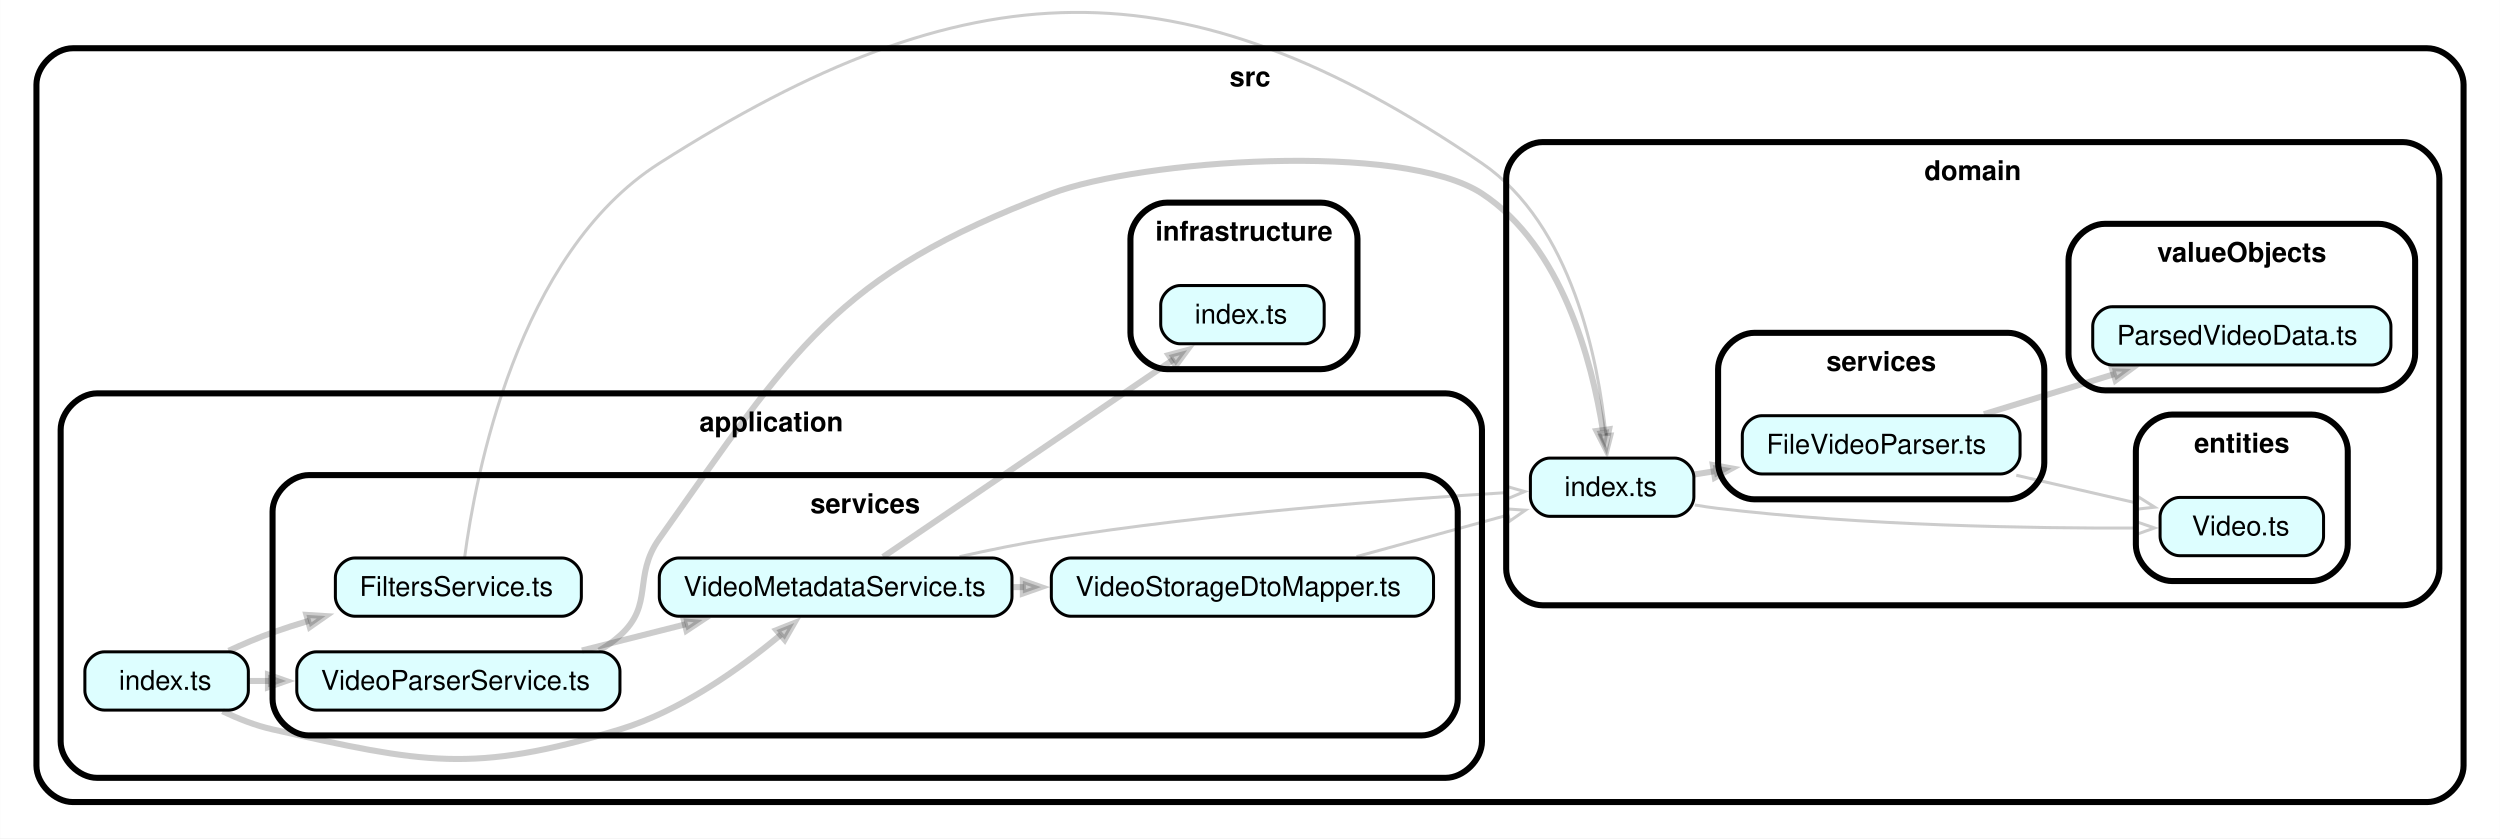
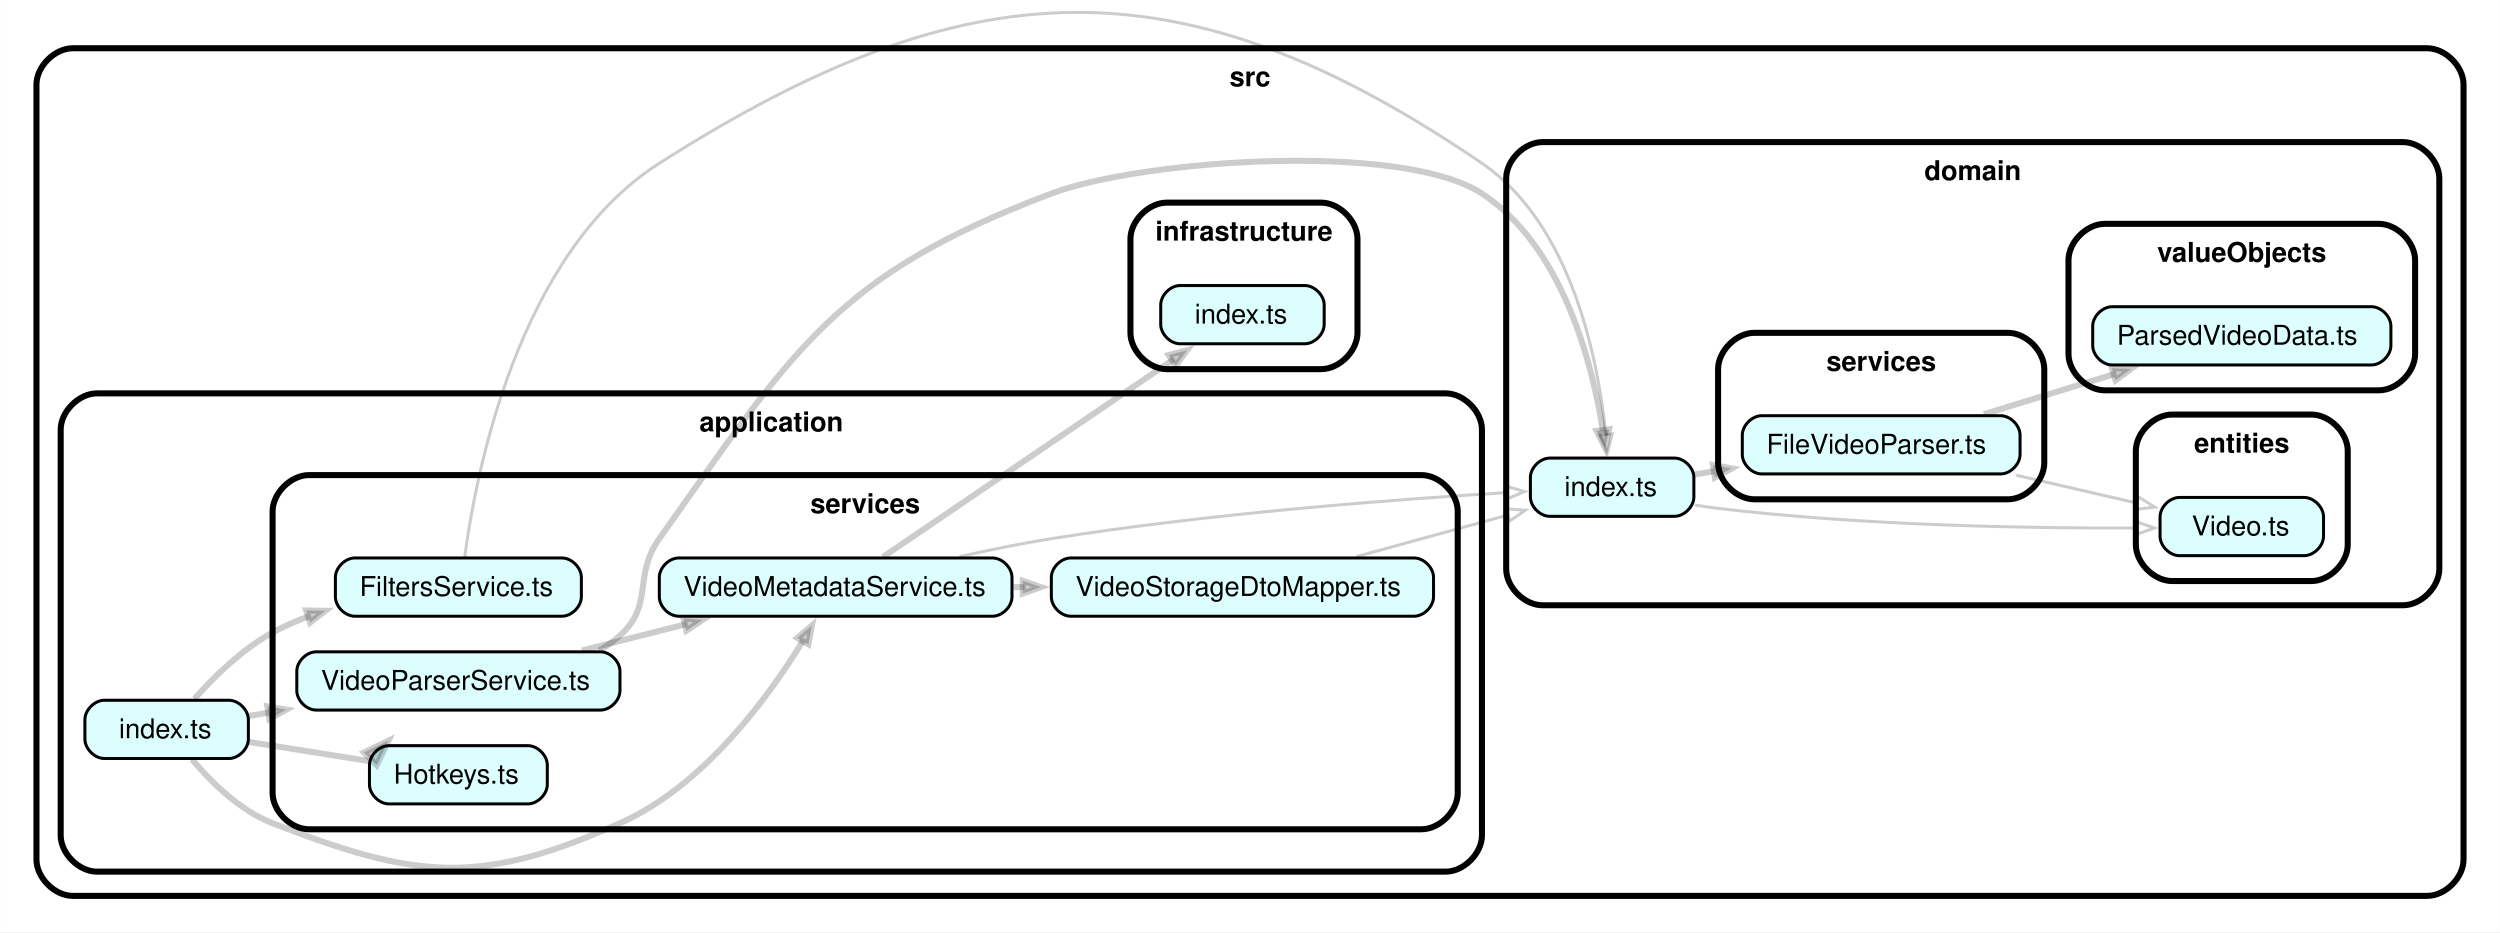
- <svg xmlns="http://www.w3.org/2000/svg" xmlns:xlink="http://www.w3.org/1999/xlink" width="826pt" height="277pt" viewBox="0.00 0.00 825.75 276.94">
-   <g id="graph0" class="graph" transform="scale(1 1) rotate(0) translate(4 272.94)">
-     <polygon fill="white" stroke="none" points="-4,4 -4,-272.94 821.75,-272.94 821.75,4 -4,4" />
+ <svg xmlns="http://www.w3.org/2000/svg" xmlns:xlink="http://www.w3.org/1999/xlink" width="826pt" height="308pt" viewBox="0.00 0.00 825.75 307.94">
+   <g id="graph0" class="graph" transform="scale(1 1) rotate(0) translate(4 303.94)">
+     <polygon fill="white" stroke="none" points="-4,4 -4,-303.94 821.75,-303.94 821.75,4 -4,4" />
    <g id="clust1" class="cluster">
-       <path fill="#ffffff" stroke="black" stroke-width="2" d="M20,-8C20,-8 797.75,-8 797.75,-8 803.75,-8 809.75,-14 809.75,-20 809.75,-20 809.75,-245 809.75,-245 809.75,-251 803.75,-257 797.75,-257 797.75,-257 20,-257 20,-257 14,-257 8,-251 8,-245 8,-245 8,-20 8,-20 8,-14 14,-8 20,-8" />
-       <text text-anchor="middle" x="408.88" y="-244.45" font-family="Helvetica,sans-Serif" font-weight="bold" font-size="9.00">src</text>
+       <path fill="#ffffff" stroke="black" stroke-width="2" d="M20,-8C20,-8 797.75,-8 797.75,-8 803.75,-8 809.75,-14 809.75,-20 809.75,-20 809.75,-276 809.75,-276 809.75,-282 803.75,-288 797.75,-288 797.75,-288 20,-288 20,-288 14,-288 8,-282 8,-276 8,-276 8,-20 8,-20 8,-14 14,-8 20,-8" />
+       <text text-anchor="middle" x="408.88" y="-275.45" font-family="Helvetica,sans-Serif" font-weight="bold" font-size="9.00">src</text>
    </g>
    <g id="clust2" class="cluster">
-       <path fill="#ffffff" stroke="black" stroke-width="2" d="M28,-16C28,-16 473.5,-16 473.5,-16 479.5,-16 485.5,-22 485.5,-28 485.5,-28 485.5,-131 485.5,-131 485.5,-137 479.5,-143 473.5,-143 473.5,-143 28,-143 28,-143 22,-143 16,-137 16,-131 16,-131 16,-28 16,-28 16,-22 22,-16 28,-16" />
-       <text text-anchor="middle" x="250.75" y="-130.45" font-family="Helvetica,sans-Serif" font-weight="bold" font-size="9.00">application</text>
+       <path fill="#ffffff" stroke="black" stroke-width="2" d="M28,-16C28,-16 473.5,-16 473.5,-16 479.5,-16 485.5,-22 485.5,-28 485.5,-28 485.5,-162 485.5,-162 485.5,-168 479.5,-174 473.5,-174 473.5,-174 28,-174 28,-174 22,-174 16,-168 16,-162 16,-162 16,-28 16,-28 16,-22 22,-16 28,-16" />
+       <text text-anchor="middle" x="250.75" y="-161.45" font-family="Helvetica,sans-Serif" font-weight="bold" font-size="9.00">application</text>
    </g>
    <g id="clust3" class="cluster">
-       <path fill="#ffffff" stroke="black" stroke-width="2" d="M98,-30C98,-30 465.5,-30 465.5,-30 471.5,-30 477.5,-36 477.5,-42 477.5,-42 477.5,-104 477.5,-104 477.5,-110 471.5,-116 465.5,-116 465.5,-116 98,-116 98,-116 92,-116 86,-110 86,-104 86,-104 86,-42 86,-42 86,-36 92,-30 98,-30" />
-       <text text-anchor="middle" x="281.75" y="-103.45" font-family="Helvetica,sans-Serif" font-weight="bold" font-size="9.00">services</text>
+       <path fill="#ffffff" stroke="black" stroke-width="2" d="M98,-30C98,-30 465.5,-30 465.5,-30 471.5,-30 477.5,-36 477.5,-42 477.5,-42 477.5,-135 477.5,-135 477.5,-141 471.5,-147 465.5,-147 465.5,-147 98,-147 98,-147 92,-147 86,-141 86,-135 86,-135 86,-42 86,-42 86,-36 92,-30 98,-30" />
+       <text text-anchor="middle" x="281.75" y="-134.45" font-family="Helvetica,sans-Serif" font-weight="bold" font-size="9.00">services</text>
    </g>
    <g id="clust4" class="cluster">
-       <path fill="#ffffff" stroke="black" stroke-width="2" d="M505.5,-73C505.5,-73 789.75,-73 789.75,-73 795.75,-73 801.75,-79 801.75,-85 801.75,-85 801.75,-214 801.75,-214 801.75,-220 795.75,-226 789.75,-226 789.75,-226 505.5,-226 505.5,-226 499.5,-226 493.5,-220 493.5,-214 493.5,-214 493.5,-85 493.5,-85 493.5,-79 499.5,-73 505.5,-73" />
-       <text text-anchor="middle" x="647.62" y="-213.45" font-family="Helvetica,sans-Serif" font-weight="bold" font-size="9.00">domain</text>
+       <path fill="#ffffff" stroke="black" stroke-width="2" d="M505.5,-104C505.5,-104 789.75,-104 789.75,-104 795.75,-104 801.75,-110 801.75,-116 801.75,-116 801.75,-245 801.75,-245 801.75,-251 795.75,-257 789.75,-257 789.75,-257 505.5,-257 505.5,-257 499.5,-257 493.5,-251 493.5,-245 493.5,-245 493.5,-116 493.5,-116 493.5,-110 499.5,-104 505.5,-104" />
+       <text text-anchor="middle" x="647.62" y="-244.45" font-family="Helvetica,sans-Serif" font-weight="bold" font-size="9.00">domain</text>
    </g>
    <g id="clust5" class="cluster">
-       <path fill="#ffffff" stroke="black" stroke-width="2" d="M713.5,-81C713.5,-81 759.5,-81 759.5,-81 765.5,-81 771.5,-87 771.5,-93 771.5,-93 771.5,-124 771.5,-124 771.5,-130 765.5,-136 759.5,-136 759.5,-136 713.5,-136 713.5,-136 707.5,-136 701.5,-130 701.5,-124 701.5,-124 701.5,-93 701.5,-93 701.5,-87 707.5,-81 713.5,-81" />
-       <text text-anchor="middle" x="736.5" y="-123.45" font-family="Helvetica,sans-Serif" font-weight="bold" font-size="9.00">entities</text>
+       <path fill="#ffffff" stroke="black" stroke-width="2" d="M713.5,-112C713.5,-112 759.5,-112 759.5,-112 765.5,-112 771.5,-118 771.5,-124 771.5,-124 771.5,-155 771.5,-155 771.5,-161 765.5,-167 759.5,-167 759.5,-167 713.5,-167 713.5,-167 707.5,-167 701.5,-161 701.5,-155 701.5,-155 701.5,-124 701.5,-124 701.5,-118 707.5,-112 713.5,-112" />
+       <text text-anchor="middle" x="736.5" y="-154.45" font-family="Helvetica,sans-Serif" font-weight="bold" font-size="9.00">entities</text>
    </g>
    <g id="clust6" class="cluster">
-       <path fill="#ffffff" stroke="black" stroke-width="2" d="M575.5,-108C575.5,-108 659.25,-108 659.25,-108 665.25,-108 671.25,-114 671.25,-120 671.25,-120 671.25,-151 671.25,-151 671.25,-157 665.25,-163 659.25,-163 659.25,-163 575.5,-163 575.5,-163 569.5,-163 563.5,-157 563.5,-151 563.5,-151 563.5,-120 563.5,-120 563.5,-114 569.5,-108 575.5,-108" />
-       <text text-anchor="middle" x="617.38" y="-150.45" font-family="Helvetica,sans-Serif" font-weight="bold" font-size="9.00">services</text>
+       <path fill="#ffffff" stroke="black" stroke-width="2" d="M575.5,-139C575.5,-139 659.25,-139 659.25,-139 665.25,-139 671.25,-145 671.25,-151 671.25,-151 671.25,-182 671.25,-182 671.25,-188 665.25,-194 659.25,-194 659.25,-194 575.5,-194 575.5,-194 569.5,-194 563.5,-188 563.5,-182 563.5,-182 563.5,-151 563.5,-151 563.5,-145 569.5,-139 575.5,-139" />
+       <text text-anchor="middle" x="617.38" y="-181.45" font-family="Helvetica,sans-Serif" font-weight="bold" font-size="9.00">services</text>
    </g>
    <g id="clust7" class="cluster">
-       <path fill="#ffffff" stroke="black" stroke-width="2" d="M691.25,-144C691.25,-144 781.75,-144 781.75,-144 787.75,-144 793.75,-150 793.75,-156 793.75,-156 793.75,-187 793.75,-187 793.75,-193 787.75,-199 781.75,-199 781.75,-199 691.25,-199 691.25,-199 685.25,-199 679.25,-193 679.25,-187 679.25,-187 679.25,-156 679.25,-156 679.25,-150 685.25,-144 691.25,-144" />
-       <text text-anchor="middle" x="736.5" y="-186.45" font-family="Helvetica,sans-Serif" font-weight="bold" font-size="9.00">valueObjects</text>
+       <path fill="#ffffff" stroke="black" stroke-width="2" d="M691.25,-175C691.25,-175 781.75,-175 781.75,-175 787.75,-175 793.75,-181 793.75,-187 793.75,-187 793.75,-218 793.75,-218 793.75,-224 787.75,-230 781.75,-230 781.75,-230 691.25,-230 691.25,-230 685.25,-230 679.25,-224 679.25,-218 679.25,-218 679.25,-187 679.25,-187 679.25,-181 685.25,-175 691.25,-175" />
+       <text text-anchor="middle" x="736.5" y="-217.45" font-family="Helvetica,sans-Serif" font-weight="bold" font-size="9.00">valueObjects</text>
    </g>
    <g id="clust8" class="cluster">
-       <path fill="#ffffff" stroke="black" stroke-width="2" d="M381.38,-151C381.38,-151 432.38,-151 432.38,-151 438.38,-151 444.38,-157 444.38,-163 444.38,-163 444.38,-194 444.38,-194 444.38,-200 438.38,-206 432.38,-206 432.38,-206 381.38,-206 381.38,-206 375.38,-206 369.38,-200 369.38,-194 369.38,-194 369.38,-163 369.38,-163 369.38,-157 375.38,-151 381.38,-151" />
-       <text text-anchor="middle" x="406.88" y="-193.45" font-family="Helvetica,sans-Serif" font-weight="bold" font-size="9.00">infrastructure</text>
+       <path fill="#ffffff" stroke="black" stroke-width="2" d="M381.38,-182C381.38,-182 432.38,-182 432.38,-182 438.38,-182 444.38,-188 444.38,-194 444.38,-194 444.38,-225 444.38,-225 444.38,-231 438.38,-237 432.38,-237 432.38,-237 381.38,-237 381.38,-237 375.38,-237 369.38,-231 369.38,-225 369.38,-225 369.38,-194 369.38,-194 369.38,-188 375.38,-182 381.38,-182" />
+       <text text-anchor="middle" x="406.88" y="-224.45" font-family="Helvetica,sans-Serif" font-weight="bold" font-size="9.00">infrastructure</text>
    </g>
    <g id="node1" class="node">
      <g id="a_node1">
        <a xlink:href="src/application/index.ts" xlink:title="index.ts">
-           <path fill="#ddfeff" stroke="black" d="M71.58,-57.62C71.58,-57.62 30.42,-57.62 30.42,-57.62 27.21,-57.62 24,-54.42 24,-51.21 24,-51.21 24,-44.79 24,-44.79 24,-41.58 27.21,-38.38 30.42,-38.38 30.42,-38.38 71.58,-38.38 71.58,-38.38 74.79,-38.38 78,-41.58 78,-44.79 78,-44.79 78,-51.21 78,-51.21 78,-54.42 74.79,-57.62 71.58,-57.62" />
-           <text text-anchor="start" x="35.25" y="-45.08" font-family="Helvetica,sans-Serif" font-size="9.00">index.ts</text>
+           <path fill="#ddfeff" stroke="black" d="M71.58,-72.62C71.58,-72.62 30.42,-72.62 30.42,-72.62 27.21,-72.62 24,-69.42 24,-66.21 24,-66.21 24,-59.79 24,-59.79 24,-56.58 27.21,-53.38 30.42,-53.38 30.42,-53.38 71.58,-53.38 71.58,-53.38 74.79,-53.38 78,-56.58 78,-59.79 78,-59.79 78,-66.21 78,-66.21 78,-69.42 74.79,-72.62 71.58,-72.62" />
+           <text text-anchor="start" x="35.25" y="-60.08" font-family="Helvetica,sans-Serif" font-size="9.00">index.ts</text>
        </a>
      </g>
    </g>
    <g id="node2" class="node">
      <g id="a_node2">
        <a xlink:href="src/application/services/FiltersService.ts" xlink:title="FiltersService.ts">
-           <path fill="#ddfeff" stroke="black" d="M181.58,-88.62C181.58,-88.62 113.17,-88.62 113.17,-88.62 109.96,-88.62 106.75,-85.42 106.75,-82.21 106.75,-82.21 106.75,-75.79 106.75,-75.79 106.75,-72.58 109.96,-69.38 113.17,-69.38 113.17,-69.38 181.58,-69.38 181.58,-69.38 184.79,-69.38 188,-72.58 188,-75.79 188,-75.79 188,-82.21 188,-82.21 188,-85.42 184.79,-88.62 181.58,-88.62" />
-           <text text-anchor="start" x="114.75" y="-76.08" font-family="Helvetica,sans-Serif" font-size="9.00">FiltersService.ts</text>
+           <path fill="#ddfeff" stroke="black" d="M181.58,-119.62C181.58,-119.62 113.17,-119.62 113.17,-119.62 109.96,-119.62 106.75,-116.42 106.75,-113.21 106.75,-113.21 106.75,-106.79 106.75,-106.79 106.75,-103.58 109.96,-100.38 113.17,-100.38 113.17,-100.38 181.58,-100.38 181.58,-100.38 184.79,-100.38 188,-103.58 188,-106.79 188,-106.79 188,-113.21 188,-113.21 188,-116.42 184.79,-119.62 181.58,-119.62" />
+           <text text-anchor="start" x="114.75" y="-107.08" font-family="Helvetica,sans-Serif" font-size="9.00">FiltersService.ts</text>
        </a>
      </g>
    </g>
    <g id="edge1" class="edge">
-       <path fill="none" stroke="#000000" stroke-width="2" stroke-opacity="0.2" d="M71.5,-57.98C76.18,-60.14 81.21,-62.29 86,-64 89.87,-65.38 93.92,-66.67 98.01,-67.89" />
-       <polygon fill="#000000" fill-opacity="0.2" stroke="#000000" stroke-width="2" stroke-opacity="0.2" points="97.17,-69.83 103.51,-69.43 98.3,-65.79 97.17,-69.83" />
+       <path fill="none" stroke="#000000" stroke-width="2" stroke-opacity="0.2" d="M60.21,-73.11C66.54,-80.25 75.89,-89.49 86,-95 89.72,-97.03 93.71,-98.78 97.81,-100.31" />
+       <polygon fill="#000000" fill-opacity="0.2" stroke="#000000" stroke-width="2" stroke-opacity="0.2" points="97.08,-102.28 103.44,-102.17 98.4,-98.29 97.08,-102.28" />
    </g>
    <g id="node3" class="node">
      <g id="a_node3">
-         <a xlink:href="src/application/services/VideoMetadataService.ts" xlink:title="VideoMetadataService.ts">
-           <path fill="#ddfeff" stroke="black" d="M323.83,-88.62C323.83,-88.62 220.17,-88.62 220.17,-88.62 216.96,-88.62 213.75,-85.42 213.75,-82.21 213.75,-82.21 213.75,-75.79 213.75,-75.79 213.75,-72.58 216.96,-69.38 220.17,-69.38 220.17,-69.38 323.83,-69.38 323.83,-69.38 327.04,-69.38 330.25,-72.58 330.25,-75.79 330.25,-75.79 330.25,-82.21 330.25,-82.21 330.25,-85.42 327.04,-88.62 323.83,-88.62" />
-           <text text-anchor="start" x="221.75" y="-76.08" font-family="Helvetica,sans-Serif" font-size="9.00">VideoMetadataService.ts</text>
+         <a xlink:href="src/application/services/Hotkeys.ts" xlink:title="Hotkeys.ts">
+           <path fill="#ddfeff" stroke="black" d="M170.33,-57.62C170.33,-57.62 124.42,-57.62 124.42,-57.62 121.21,-57.62 118,-54.42 118,-51.21 118,-51.21 118,-44.79 118,-44.79 118,-41.58 121.21,-38.38 124.42,-38.38 124.42,-38.38 170.33,-38.38 170.33,-38.38 173.54,-38.38 176.75,-41.58 176.75,-44.79 176.75,-44.79 176.75,-51.21 176.75,-51.21 176.75,-54.42 173.54,-57.62 170.33,-57.62" />
+           <text text-anchor="start" x="126" y="-45.08" font-family="Helvetica,sans-Serif" font-size="9.00">Hotkeys.ts</text>
        </a>
      </g>
    </g>
    <g id="edge2" class="edge">
-       <path fill="none" stroke="#000000" stroke-width="2" stroke-opacity="0.2" d="M69.47,-37.99C74.63,-35.53 80.4,-33.25 86,-32 135.77,-20.87 151.95,-17.18 200.75,-32 220.89,-38.12 240.52,-52.13 253.88,-63.28" />
-       <polygon fill="#000000" fill-opacity="0.2" stroke="#000000" stroke-width="2" stroke-opacity="0.2" points="252.42,-64.79 258.33,-67.13 255.17,-61.61 252.42,-64.79" />
+       <path fill="none" stroke="#000000" stroke-width="2" stroke-opacity="0.2" d="M78.29,-58.82C90.51,-56.88 105.07,-54.57 117.58,-52.58" />
+       <polygon fill="#000000" fill-opacity="0.2" stroke="#000000" stroke-width="2" stroke-opacity="0.2" points="120.39,-51.18 124.29,-59.28 116.19,-55.38 120.39,-51.18" />
    </g>
    <g id="node4" class="node">
      <g id="a_node4">
-         <a xlink:href="src/application/services/VideoParserService.ts" xlink:title="VideoParserService.ts">
-           <path fill="#ddfeff" stroke="black" d="M194.33,-57.62C194.33,-57.62 100.42,-57.62 100.42,-57.62 97.21,-57.62 94,-54.42 94,-51.21 94,-51.21 94,-44.79 94,-44.79 94,-41.58 97.21,-38.38 100.42,-38.38 100.42,-38.38 194.33,-38.38 194.33,-38.38 197.54,-38.38 200.75,-41.58 200.75,-44.79 200.75,-44.79 200.75,-51.21 200.75,-51.21 200.75,-54.42 197.54,-57.62 194.33,-57.62" />
-           <text text-anchor="start" x="102" y="-45.08" font-family="Helvetica,sans-Serif" font-size="9.00">VideoParserService.ts</text>
+         <a xlink:href="src/application/services/VideoMetadataService.ts" xlink:title="VideoMetadataService.ts">
+           <path fill="#ddfeff" stroke="black" d="M323.83,-119.62C323.83,-119.62 220.17,-119.62 220.17,-119.62 216.96,-119.62 213.75,-116.42 213.75,-113.21 213.75,-113.21 213.75,-106.79 213.75,-106.79 213.75,-103.58 216.96,-100.38 220.17,-100.38 220.17,-100.38 323.83,-100.38 323.83,-100.38 327.04,-100.38 330.25,-103.58 330.25,-106.79 330.25,-106.79 330.25,-113.21 330.25,-113.21 330.25,-116.42 327.04,-119.62 323.83,-119.62" />
+           <text text-anchor="start" x="221.75" y="-107.08" font-family="Helvetica,sans-Serif" font-size="9.00">VideoMetadataService.ts</text>
        </a>
      </g>
    </g>
    <g id="edge3" class="edge">
-       <path fill="none" stroke="#000000" stroke-width="2" stroke-opacity="0.2" d="M78.29,-48C80.39,-48 82.56,-48 84.77,-48" />
-       <polygon fill="#000000" fill-opacity="0.2" stroke="#000000" stroke-width="2" stroke-opacity="0.2" points="84.48,-50.1 90.48,-48 84.48,-45.9 84.48,-50.1" />
+       <path fill="none" stroke="#000000" stroke-width="2" stroke-opacity="0.2" d="M59.41,-53.08C65.6,-45.7 75.13,-36.21 86,-32 133.56,-13.57 154.16,-11.26 200.75,-32 228.31,-44.27 249.59,-73.27 261.2,-92.25" />
+       <polygon fill="#000000" fill-opacity="0.2" stroke="#000000" stroke-width="2" stroke-opacity="0.2" points="259.33,-93.21 264.18,-97.32 262.95,-91.08 259.33,-93.21" />
    </g>
    <g id="node5" class="node">
      <g id="a_node5">
-         <a xlink:href="src/domain/index.ts" xlink:title="index.ts">
-           <path fill="#ddfeff" stroke="black" d="M549.08,-121.62C549.08,-121.62 507.92,-121.62 507.92,-121.62 504.71,-121.62 501.5,-118.42 501.5,-115.21 501.5,-115.21 501.5,-108.79 501.5,-108.79 501.5,-105.58 504.71,-102.38 507.92,-102.38 507.92,-102.38 549.08,-102.38 549.08,-102.38 552.29,-102.38 555.5,-105.58 555.5,-108.79 555.5,-108.79 555.5,-115.21 555.5,-115.21 555.5,-118.42 552.29,-121.62 549.08,-121.62" />
-           <text text-anchor="start" x="512.75" y="-109.08" font-family="Helvetica,sans-Serif" font-size="9.00">index.ts</text>
+         <a xlink:href="src/application/services/VideoParserService.ts" xlink:title="VideoParserService.ts">
+           <path fill="#ddfeff" stroke="black" d="M194.33,-88.62C194.33,-88.62 100.42,-88.62 100.42,-88.62 97.21,-88.62 94,-85.42 94,-82.21 94,-82.21 94,-75.79 94,-75.79 94,-72.58 97.21,-69.38 100.42,-69.38 100.42,-69.38 194.33,-69.38 194.33,-69.38 197.54,-69.38 200.75,-72.58 200.75,-75.79 200.75,-75.79 200.75,-82.21 200.75,-82.21 200.75,-85.42 197.54,-88.62 194.33,-88.62" />
+           <text text-anchor="start" x="102" y="-76.08" font-family="Helvetica,sans-Serif" font-size="9.00">VideoParserService.ts</text>
        </a>
      </g>
    </g>
    <g id="edge4" class="edge">
-       <path fill="none" stroke="#000000" stroke-opacity="0.2" d="M149.44,-88.76C152.94,-115.34 166.68,-189.03 213.75,-219 315.63,-283.87 385.71,-287.03 485.5,-219 515.26,-198.71 523.93,-153.85 526.46,-129.15" />
-       <polygon fill="none" stroke="#000000" stroke-opacity="0.2" points="528.53,-129.56 526.95,-123.4 524.35,-129.2 528.53,-129.56" />
-     </g>
-     <g id="edge6" class="edge">
-       <path fill="none" stroke="#000000" stroke-opacity="0.2" d="M312.94,-89.06C322.8,-91.27 333.37,-93.43 343.25,-95 395.59,-103.34 457,-107.99 494.05,-110.24" />
-       <polygon fill="none" stroke="#000000" stroke-opacity="0.2" points="493.5,-112.31 499.61,-110.57 493.75,-108.12 493.5,-112.31" />
+       <path fill="none" stroke="#000000" stroke-width="2" stroke-opacity="0.2" d="M78.29,-67.46C80.39,-67.81 82.56,-68.18 84.77,-68.56" />
+       <polygon fill="#000000" fill-opacity="0.2" stroke="#000000" stroke-width="2" stroke-opacity="0.2" points="84.25,-70.6 90.52,-69.53 84.96,-66.46 84.25,-70.6" />
    </g>
    <g id="node6" class="node">
      <g id="a_node6">
-         <a xlink:href="src/application/services/VideoStorageDtoMapper.ts" xlink:title="VideoStorageDtoMapper.ts">
-           <path fill="#ddfeff" stroke="black" d="M463.08,-88.62C463.08,-88.62 349.67,-88.62 349.67,-88.62 346.46,-88.62 343.25,-85.42 343.25,-82.21 343.25,-82.21 343.25,-75.79 343.25,-75.79 343.25,-72.58 346.46,-69.38 349.67,-69.38 349.67,-69.38 463.08,-69.38 463.08,-69.38 466.29,-69.38 469.5,-72.58 469.5,-75.79 469.5,-75.79 469.5,-82.21 469.5,-82.21 469.5,-85.42 466.29,-88.62 463.08,-88.62" />
-           <text text-anchor="start" x="351.25" y="-76.08" font-family="Helvetica,sans-Serif" font-size="9.00">VideoStorageDtoMapper.ts</text>
+         <a xlink:href="src/domain/index.ts" xlink:title="index.ts">
+           <path fill="#ddfeff" stroke="black" d="M549.08,-152.62C549.08,-152.62 507.92,-152.62 507.92,-152.62 504.71,-152.62 501.5,-149.42 501.5,-146.21 501.5,-146.21 501.5,-139.79 501.5,-139.79 501.5,-136.58 504.71,-133.38 507.92,-133.38 507.92,-133.38 549.08,-133.38 549.08,-133.38 552.29,-133.38 555.5,-136.58 555.5,-139.79 555.5,-139.79 555.5,-146.21 555.5,-146.21 555.5,-149.42 552.29,-152.62 549.08,-152.62" />
+           <text text-anchor="start" x="512.75" y="-140.07" font-family="Helvetica,sans-Serif" font-size="9.00">index.ts</text>
        </a>
      </g>
    </g>
    <g id="edge5" class="edge">
-       <path fill="none" stroke="#000000" stroke-width="2" stroke-opacity="0.2" d="M330.68,-79C331.81,-79 332.95,-79 334.09,-79" />
-       <polygon fill="#000000" fill-opacity="0.2" stroke="#000000" stroke-width="2" stroke-opacity="0.2" points="333.84,-81.1 339.84,-79 333.84,-76.9 333.84,-81.1" />
+       <path fill="none" stroke="#000000" stroke-opacity="0.2" d="M149.44,-119.76C152.94,-146.34 166.68,-220.03 213.75,-250 315.63,-314.87 385.71,-318.03 485.5,-250 515.26,-229.71 523.93,-184.85 526.46,-160.15" />
+       <polygon fill="none" stroke="#000000" stroke-opacity="0.2" points="528.53,-160.56 526.95,-154.4 524.35,-160.2 528.53,-160.56" />
+     </g>
+     <g id="edge7" class="edge">
+       <path fill="none" stroke="#000000" stroke-opacity="0.2" d="M312.94,-120.06C322.8,-122.27 333.37,-124.43 343.25,-126 395.59,-134.34 457,-138.99 494.05,-141.24" />
+       <polygon fill="none" stroke="#000000" stroke-opacity="0.2" points="493.5,-143.31 499.61,-141.57 493.75,-139.12 493.5,-143.31" />
    </g>
    <g id="node7" class="node">
      <g id="a_node7">
-         <a xlink:href="src/infrastructure/index.ts" xlink:title="index.ts">
-           <path fill="#ddfeff" stroke="black" d="M426.96,-178.62C426.96,-178.62 385.79,-178.62 385.79,-178.62 382.58,-178.62 379.38,-175.42 379.38,-172.21 379.38,-172.21 379.38,-165.79 379.38,-165.79 379.38,-162.58 382.58,-159.38 385.79,-159.38 385.79,-159.38 426.96,-159.38 426.96,-159.38 430.17,-159.38 433.38,-162.58 433.38,-165.79 433.38,-165.79 433.38,-172.21 433.38,-172.21 433.38,-175.42 430.17,-178.62 426.96,-178.62" />
-           <text text-anchor="start" x="390.62" y="-166.07" font-family="Helvetica,sans-Serif" font-size="9.00">index.ts</text>
+         <a xlink:href="src/application/services/VideoStorageDtoMapper.ts" xlink:title="VideoStorageDtoMapper.ts">
+           <path fill="#ddfeff" stroke="black" d="M463.08,-119.62C463.08,-119.62 349.67,-119.62 349.67,-119.62 346.46,-119.62 343.25,-116.42 343.25,-113.21 343.25,-113.21 343.25,-106.79 343.25,-106.79 343.25,-103.58 346.46,-100.38 349.67,-100.38 349.67,-100.38 463.08,-100.38 463.08,-100.38 466.29,-100.38 469.5,-103.58 469.5,-106.79 469.5,-106.79 469.5,-113.21 469.5,-113.21 469.5,-116.42 466.29,-119.62 463.08,-119.62" />
+           <text text-anchor="start" x="351.25" y="-107.08" font-family="Helvetica,sans-Serif" font-size="9.00">VideoStorageDtoMapper.ts</text>
        </a>
      </g>
    </g>
-     <g id="edge7" class="edge">
-       <path fill="none" stroke="#000000" stroke-width="2" stroke-opacity="0.2" d="M287.67,-88.98C310.93,-104.79 356.4,-135.7 383.51,-154.13" />
-       <polygon fill="#000000" fill-opacity="0.2" stroke="#000000" stroke-width="2" stroke-opacity="0.2" points="381.99,-155.64 388.13,-157.28 384.35,-152.17 381.99,-155.64" />
-     </g>
-     <g id="edge8" class="edge">
-       <path fill="none" stroke="#000000" stroke-width="2" stroke-opacity="0.2" d="M188.19,-58.06C199.11,-60.83 211.08,-63.85 222.43,-66.72" />
-       <polygon fill="#000000" fill-opacity="0.2" stroke="#000000" stroke-width="2" stroke-opacity="0.2" points="221.7,-68.7 228.03,-68.14 222.73,-64.63 221.7,-68.7" />
-     </g>
-     <g id="edge9" class="edge">
-       <path fill="none" stroke="#000000" stroke-width="2" stroke-opacity="0.2" d="M193.83,-58C196.3,-59.45 198.64,-61.1 200.75,-63 212.17,-73.26 204.86,-82.48 213.75,-95 258.14,-157.52 271.51,-181.92 343.25,-209 372.82,-220.16 459.08,-226.35 485.5,-209 511.94,-191.64 521.82,-153.68 525.45,-130.73" />
-       <polygon fill="#000000" fill-opacity="0.2" stroke="#000000" stroke-width="2" stroke-opacity="0.2" points="527.51,-131.15 526.24,-124.92 523.35,-130.58 527.51,-131.15" />
+     <g id="edge6" class="edge">
+       <path fill="none" stroke="#000000" stroke-width="2" stroke-opacity="0.2" d="M330.68,-110C331.81,-110 332.95,-110 334.09,-110" />
+       <polygon fill="#000000" fill-opacity="0.2" stroke="#000000" stroke-width="2" stroke-opacity="0.2" points="333.84,-112.1 339.84,-110 333.84,-107.9 333.84,-112.1" />
    </g>
    <g id="node8" class="node">
      <g id="a_node8">
-         <a xlink:href="src/domain/entities/Video.ts" xlink:title="Video.ts">
-           <path fill="#ddfeff" stroke="black" d="M757.08,-108.62C757.08,-108.62 715.92,-108.62 715.92,-108.62 712.71,-108.62 709.5,-105.42 709.5,-102.21 709.5,-102.21 709.5,-95.79 709.5,-95.79 709.5,-92.58 712.71,-89.38 715.92,-89.38 715.92,-89.38 757.08,-89.38 757.08,-89.38 760.29,-89.38 763.5,-92.58 763.5,-95.79 763.5,-95.79 763.5,-102.21 763.5,-102.21 763.5,-105.42 760.29,-108.62 757.08,-108.62" />
-           <text text-anchor="start" x="720" y="-96.08" font-family="Helvetica,sans-Serif" font-size="9.00">Video.ts</text>
+         <a xlink:href="src/infrastructure/index.ts" xlink:title="index.ts">
+           <path fill="#ddfeff" stroke="black" d="M426.96,-209.62C426.96,-209.62 385.79,-209.62 385.79,-209.62 382.58,-209.62 379.38,-206.42 379.38,-203.21 379.38,-203.21 379.38,-196.79 379.38,-196.79 379.38,-193.58 382.58,-190.38 385.79,-190.38 385.79,-190.38 426.96,-190.38 426.96,-190.38 430.17,-190.38 433.38,-193.58 433.38,-196.79 433.38,-196.79 433.38,-203.21 433.38,-203.21 433.38,-206.42 430.17,-209.62 426.96,-209.62" />
+           <text text-anchor="start" x="390.62" y="-197.07" font-family="Helvetica,sans-Serif" font-size="9.00">index.ts</text>
        </a>
      </g>
    </g>
-     <g id="edge11" class="edge">
-       <path fill="none" stroke="#000000" stroke-opacity="0.2" d="M555.79,-106.13C558.38,-105.69 560.99,-105.3 563.5,-105 611.42,-99.27 667.34,-98.38 702.09,-98.51" />
-       <polygon fill="none" stroke="#000000" stroke-opacity="0.2" points="701.64,-100.61 707.66,-98.54 701.67,-96.41 701.64,-100.61" />
+     <g id="edge8" class="edge">
+       <path fill="none" stroke="#000000" stroke-width="2" stroke-opacity="0.2" d="M287.67,-119.98C310.93,-135.79 356.4,-166.7 383.51,-185.13" />
+       <polygon fill="#000000" fill-opacity="0.2" stroke="#000000" stroke-width="2" stroke-opacity="0.2" points="381.99,-186.64 388.13,-188.28 384.35,-183.17 381.99,-186.64" />
+     </g>
+     <g id="edge9" class="edge">
+       <path fill="none" stroke="#000000" stroke-width="2" stroke-opacity="0.2" d="M188.19,-89.06C199.11,-91.83 211.08,-94.85 222.43,-97.72" />
+       <polygon fill="#000000" fill-opacity="0.2" stroke="#000000" stroke-width="2" stroke-opacity="0.2" points="221.7,-99.7 228.03,-99.14 222.73,-95.63 221.7,-99.7" />
+     </g>
+     <g id="edge10" class="edge">
+       <path fill="none" stroke="#000000" stroke-width="2" stroke-opacity="0.2" d="M193.83,-89C196.3,-90.45 198.64,-92.1 200.75,-94 212.17,-104.26 204.86,-113.48 213.75,-126 258.14,-188.52 271.51,-212.92 343.25,-240 372.82,-251.16 459.08,-257.35 485.5,-240 511.94,-222.64 521.82,-184.68 525.45,-161.73" />
+       <polygon fill="#000000" fill-opacity="0.2" stroke="#000000" stroke-width="2" stroke-opacity="0.2" points="527.51,-162.15 526.24,-155.92 523.35,-161.58 527.51,-162.15" />
    </g>
    <g id="node9" class="node">
      <g id="a_node9">
-         <a xlink:href="src/domain/services/FileVideoParser.ts" xlink:title="FileVideoParser.ts">
-           <path fill="#ddfeff" stroke="black" d="M656.83,-135.62C656.83,-135.62 577.92,-135.62 577.92,-135.62 574.71,-135.62 571.5,-132.42 571.5,-129.21 571.5,-129.21 571.5,-122.79 571.5,-122.79 571.5,-119.58 574.71,-116.38 577.92,-116.38 577.92,-116.38 656.83,-116.38 656.83,-116.38 660.04,-116.38 663.25,-119.58 663.25,-122.79 663.25,-122.79 663.25,-129.21 663.25,-129.21 663.25,-132.42 660.04,-135.62 656.83,-135.62" />
-           <text text-anchor="start" x="579.5" y="-123.08" font-family="Helvetica,sans-Serif" font-size="9.00">FileVideoParser.ts</text>
+         <a xlink:href="src/domain/entities/Video.ts" xlink:title="Video.ts">
+           <path fill="#ddfeff" stroke="black" d="M757.08,-139.62C757.08,-139.62 715.92,-139.62 715.92,-139.62 712.71,-139.62 709.5,-136.42 709.5,-133.21 709.5,-133.21 709.5,-126.79 709.5,-126.79 709.5,-123.58 712.71,-120.38 715.92,-120.38 715.92,-120.38 757.08,-120.38 757.08,-120.38 760.29,-120.38 763.5,-123.58 763.5,-126.79 763.5,-126.79 763.5,-133.21 763.5,-133.21 763.5,-136.42 760.29,-139.62 757.08,-139.62" />
+           <text text-anchor="start" x="720" y="-127.08" font-family="Helvetica,sans-Serif" font-size="9.00">Video.ts</text>
        </a>
      </g>
    </g>
    <g id="edge12" class="edge">
-       <path fill="none" stroke="#000000" stroke-width="2" stroke-opacity="0.2" d="M555.57,-116.2C557.71,-116.55 559.92,-116.9 562.17,-117.26" />
-       <polygon fill="#000000" fill-opacity="0.2" stroke="#000000" stroke-width="2" stroke-opacity="0.2" points="561.76,-119.33 568.01,-118.21 562.43,-115.18 561.76,-119.33" />
-     </g>
-     <g id="edge10" class="edge">
-       <path fill="none" stroke="#000000" stroke-opacity="0.2" d="M444.07,-89.08C460.1,-93.49 478.77,-98.61 494.38,-102.9" />
-       <polygon fill="none" stroke="#000000" stroke-opacity="0.2" points="493.51,-104.84 499.85,-104.41 494.63,-100.79 493.51,-104.84" />
-     </g>
-     <g id="edge13" class="edge">
-       <path fill="none" stroke="#000000" stroke-opacity="0.2" d="M661.99,-115.95C675.25,-112.89 689.62,-109.58 702.1,-106.7" />
-       <polygon fill="none" stroke="#000000" stroke-opacity="0.2" points="702.36,-108.8 707.73,-105.4 701.41,-104.7 702.36,-108.8" />
+       <path fill="none" stroke="#000000" stroke-opacity="0.2" d="M555.79,-137.13C558.38,-136.69 560.99,-136.3 563.5,-136 611.42,-130.27 667.34,-129.38 702.09,-129.51" />
+       <polygon fill="none" stroke="#000000" stroke-opacity="0.2" points="701.64,-131.61 707.66,-129.54 701.67,-127.41 701.64,-131.61" />
    </g>
    <g id="node10" class="node">
      <g id="a_node10">
-         <a xlink:href="src/domain/valueObjects/ParsedVideoData.ts" xlink:title="ParsedVideoData.ts">
-           <path fill="#ddfeff" stroke="black" d="M779.33,-171.62C779.33,-171.62 693.67,-171.62 693.67,-171.62 690.46,-171.62 687.25,-168.42 687.25,-165.21 687.25,-165.21 687.25,-158.79 687.25,-158.79 687.25,-155.58 690.46,-152.38 693.67,-152.38 693.67,-152.38 779.33,-152.38 779.33,-152.38 782.54,-152.38 785.75,-155.58 785.75,-158.79 785.75,-158.79 785.75,-165.21 785.75,-165.21 785.75,-168.42 782.54,-171.62 779.33,-171.62" />
-           <text text-anchor="start" x="695.25" y="-159.07" font-family="Helvetica,sans-Serif" font-size="9.00">ParsedVideoData.ts</text>
+         <a xlink:href="src/domain/services/FileVideoParser.ts" xlink:title="FileVideoParser.ts">
+           <path fill="#ddfeff" stroke="black" d="M656.83,-166.62C656.83,-166.62 577.92,-166.62 577.92,-166.62 574.71,-166.62 571.5,-163.42 571.5,-160.21 571.5,-160.21 571.5,-153.79 571.5,-153.79 571.5,-150.58 574.71,-147.38 577.92,-147.38 577.92,-147.38 656.83,-147.38 656.83,-147.38 660.04,-147.38 663.25,-150.58 663.25,-153.79 663.25,-153.79 663.25,-160.21 663.25,-160.21 663.25,-163.42 660.04,-166.62 656.83,-166.62" />
+           <text text-anchor="start" x="579.5" y="-154.07" font-family="Helvetica,sans-Serif" font-size="9.00">FileVideoParser.ts</text>
        </a>
      </g>
    </g>
+     <g id="edge13" class="edge">
+       <path fill="none" stroke="#000000" stroke-width="2" stroke-opacity="0.2" d="M555.57,-147.2C557.71,-147.55 559.92,-147.9 562.17,-148.26" />
+       <polygon fill="#000000" fill-opacity="0.2" stroke="#000000" stroke-width="2" stroke-opacity="0.2" points="561.76,-150.33 568.01,-149.21 562.43,-146.18 561.76,-150.33" />
+     </g>
+     <g id="edge11" class="edge">
+       <path fill="none" stroke="#000000" stroke-opacity="0.2" d="M444.07,-120.08C460.1,-124.49 478.77,-129.61 494.38,-133.9" />
+       <polygon fill="none" stroke="#000000" stroke-opacity="0.2" points="493.51,-135.84 499.85,-135.41 494.63,-131.79 493.51,-135.84" />
+     </g>
    <g id="edge14" class="edge">
-       <path fill="none" stroke="#000000" stroke-width="2" stroke-opacity="0.2" d="M651.31,-136.12C664.65,-140.22 680.19,-145 694.27,-149.33" />
-       <polygon fill="#000000" fill-opacity="0.2" stroke="#000000" stroke-width="2" stroke-opacity="0.2" points="693.56,-151.31 699.92,-151.06 694.8,-147.29 693.56,-151.31" />
+       <path fill="none" stroke="#000000" stroke-opacity="0.2" d="M661.99,-146.95C675.25,-143.89 689.62,-140.58 702.1,-137.7" />
+       <polygon fill="none" stroke="#000000" stroke-opacity="0.2" points="702.36,-139.8 707.73,-136.4 701.41,-135.7 702.36,-139.8" />
+     </g>
+     <g id="node11" class="node">
+       <g id="a_node11">
+         <a xlink:href="src/domain/valueObjects/ParsedVideoData.ts" xlink:title="ParsedVideoData.ts">
+           <path fill="#ddfeff" stroke="black" d="M779.33,-202.62C779.33,-202.62 693.67,-202.62 693.67,-202.62 690.46,-202.62 687.25,-199.42 687.25,-196.21 687.25,-196.21 687.25,-189.79 687.25,-189.79 687.25,-186.58 690.46,-183.38 693.67,-183.38 693.67,-183.38 779.33,-183.38 779.33,-183.38 782.54,-183.38 785.75,-186.58 785.75,-189.79 785.75,-189.79 785.75,-196.21 785.75,-196.21 785.75,-199.42 782.54,-202.62 779.33,-202.62" />
+           <text text-anchor="start" x="695.25" y="-190.07" font-family="Helvetica,sans-Serif" font-size="9.00">ParsedVideoData.ts</text>
+         </a>
+       </g>
+     </g>
+     <g id="edge15" class="edge">
+       <path fill="none" stroke="#000000" stroke-width="2" stroke-opacity="0.2" d="M651.31,-167.12C664.65,-171.22 680.19,-176 694.27,-180.33" />
+       <polygon fill="#000000" fill-opacity="0.2" stroke="#000000" stroke-width="2" stroke-opacity="0.2" points="693.56,-182.31 699.92,-182.06 694.8,-178.29 693.56,-182.31" />
    </g>
  </g>
</svg>
